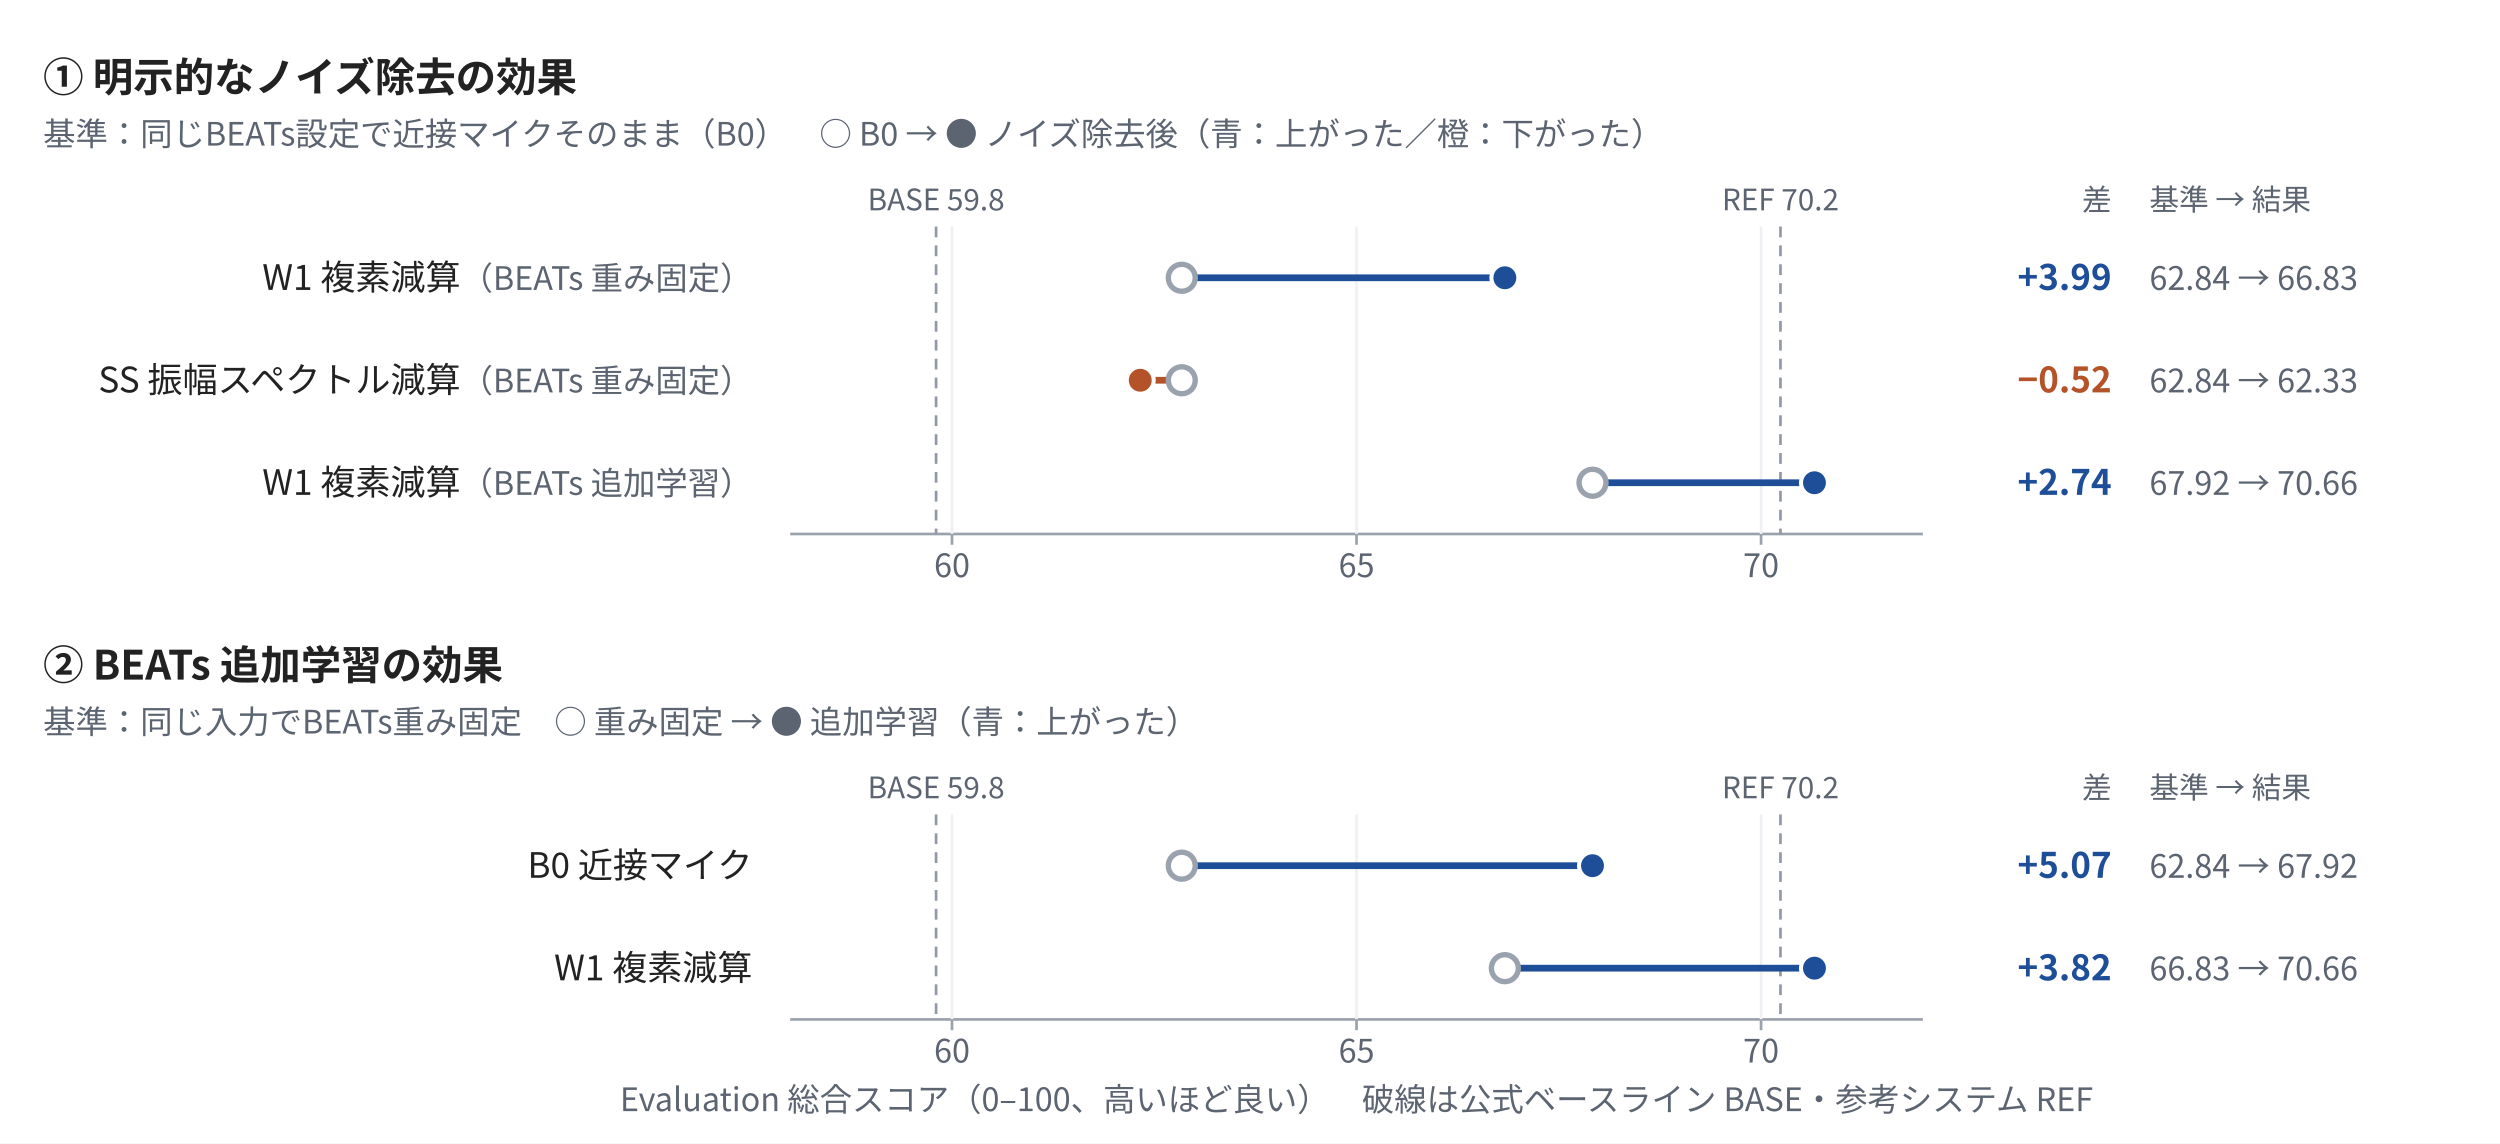
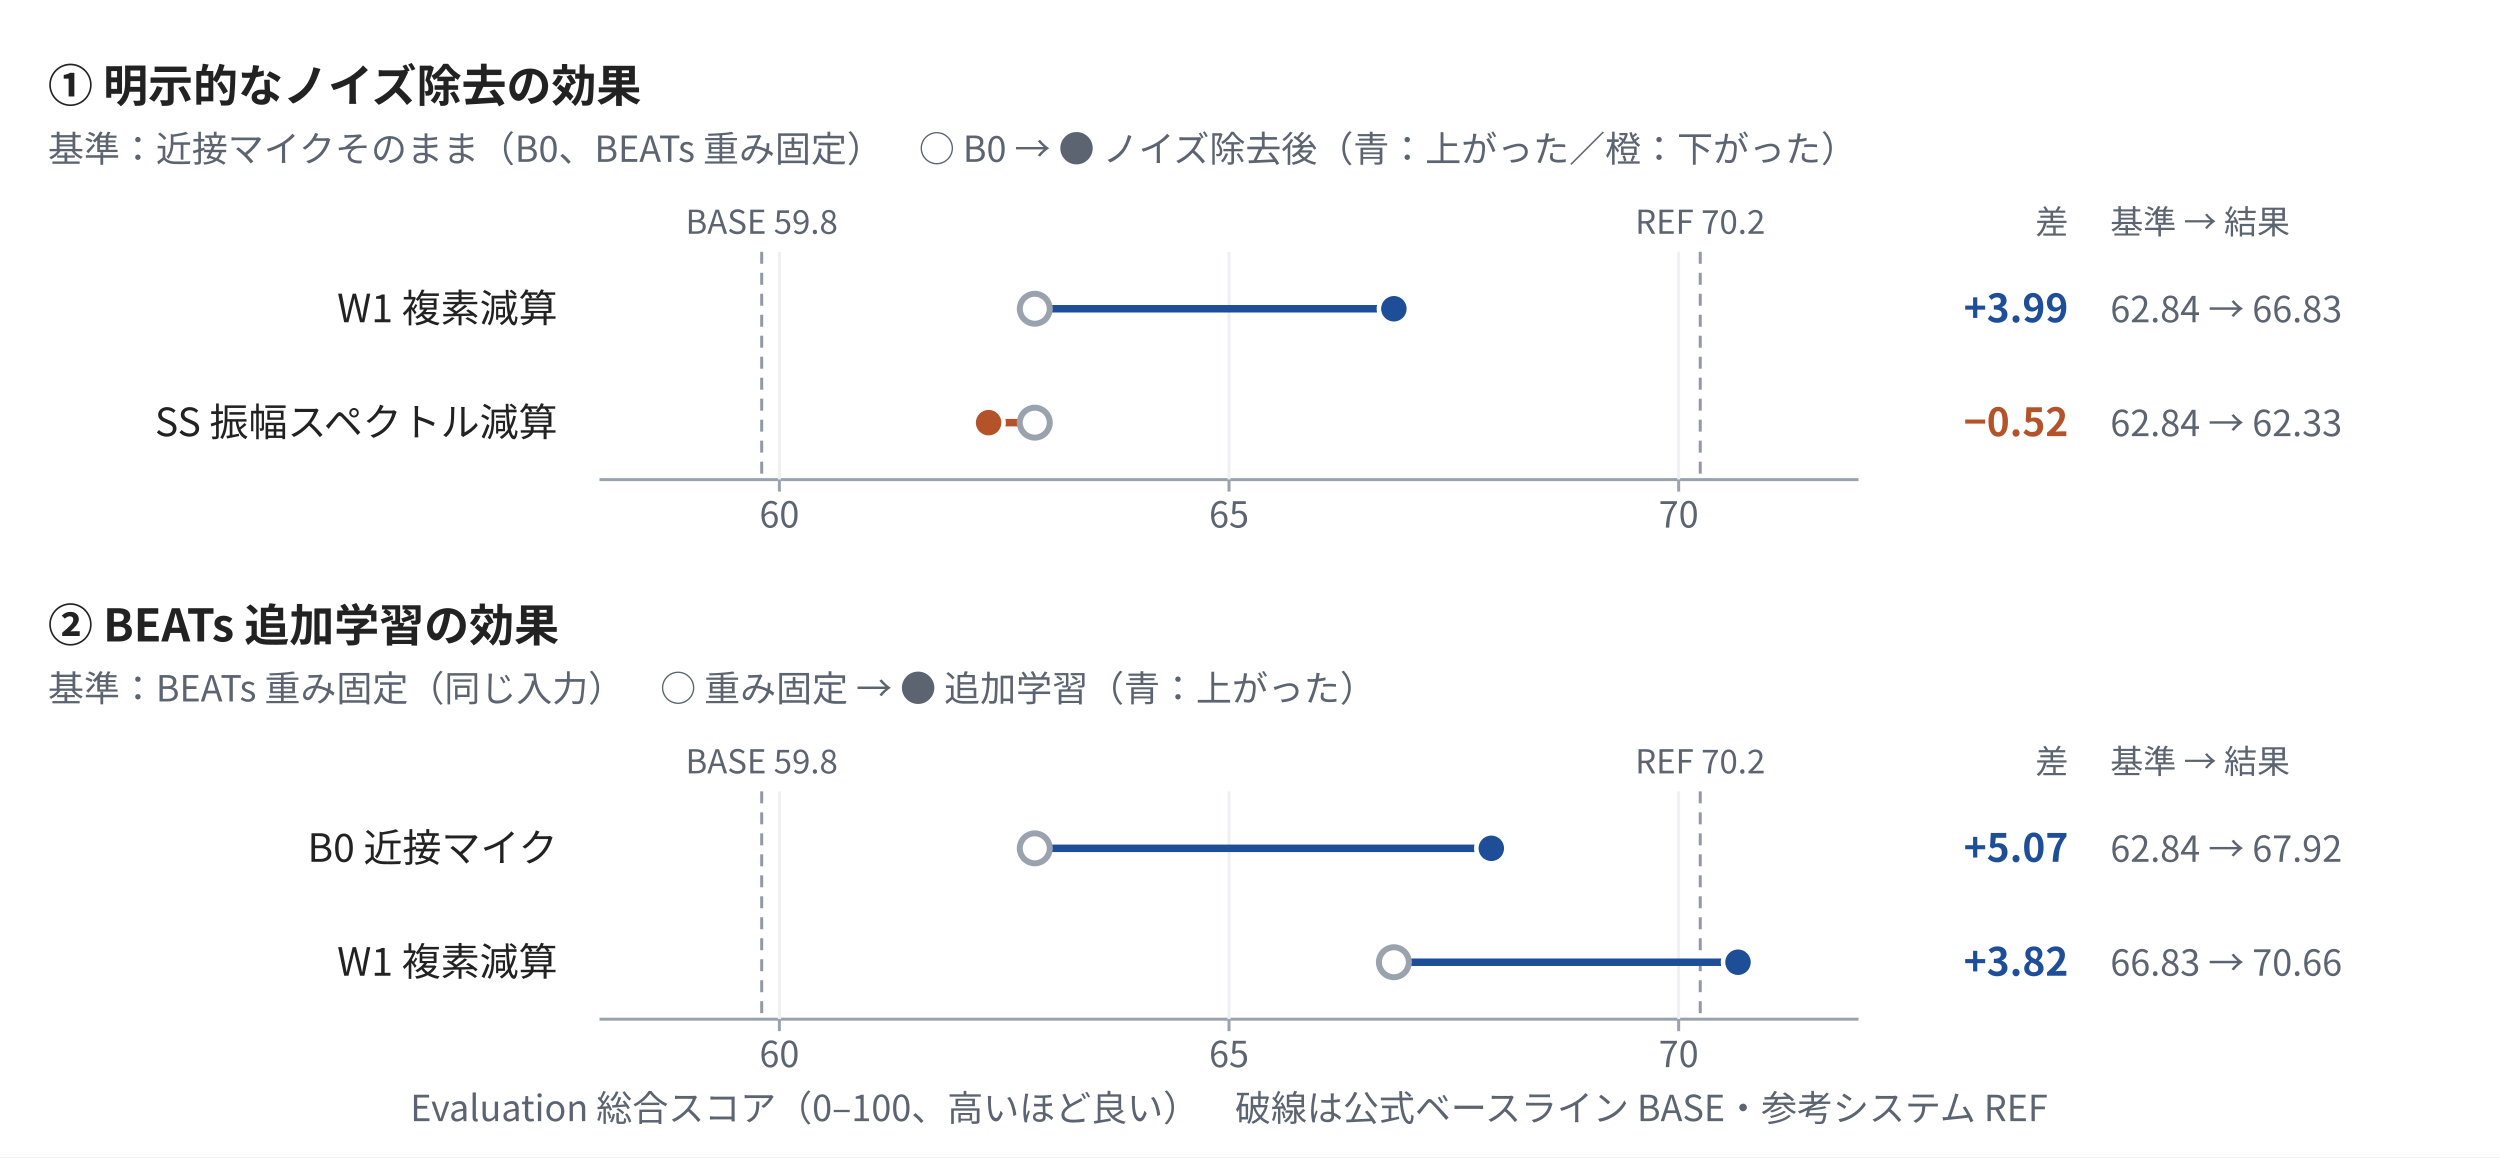
- <svg xmlns="http://www.w3.org/2000/svg" width="927" height="424" viewBox="0 0 927 424" font-family="'Hiragino Sans','Noto Sans CJK JP','Yu Gothic',Meiryo,sans-serif" font-size="13">
-   <rect width="927" height="424" fill="#ffffff" />
+ <svg xmlns="http://www.w3.org/2000/svg" width="834" height="386" viewBox="0 0 834 386" font-family="'Hiragino Sans','Noto Sans CJK JP','Yu Gothic',Meiryo,sans-serif" font-size="13">
+   <rect width="834" height="386" fill="#ffffff" />
  <text x="16" y="34" font-size="15" font-weight="bold" fill="#222222">① 明示的なノイズ除去の効果</text>
-   <text x="16" y="54" font-size="12" fill="#5b6470">基準：同じBEATs設定で近接マイクそのまま（B0）　○ B0 → ● ノイズ除去後（青：上がった／橙：下がった）</text>
-   <text x="347.1" y="78" text-anchor="middle" font-size="11" fill="#5b6470">BASE 59.8</text>
-   <text x="660.2" y="78" text-anchor="middle" font-size="11" fill="#5b6470">REF 70.2</text>
-   <text x="783" y="78" text-anchor="end" font-size="11" fill="#5b6470">差</text>
-   <text x="797" y="78" font-size="11" fill="#5b6470">基準 → 結果</text>
-   <line x1="293" y1="198" x2="713" y2="198" stroke="#9aa3ad" />
-   <line x1="353.0" y1="84" x2="353.0" y2="198" stroke="#eef0f3" />
-   <line x1="353.0" y1="198" x2="353.0" y2="202" stroke="#9aa3ad" />
-   <text x="353.0" y="214" text-anchor="middle" font-size="12" fill="#5b6470">60</text>
-   <line x1="503.0" y1="84" x2="503.0" y2="198" stroke="#eef0f3" />
-   <line x1="503.0" y1="198" x2="503.0" y2="202" stroke="#9aa3ad" />
-   <text x="503.0" y="214" text-anchor="middle" font-size="12" fill="#5b6470">65</text>
-   <line x1="653.0" y1="84" x2="653.0" y2="198" stroke="#eef0f3" />
-   <line x1="653.0" y1="198" x2="653.0" y2="202" stroke="#9aa3ad" />
-   <text x="653.0" y="214" text-anchor="middle" font-size="12" fill="#5b6470">70</text>
-   <line x1="347.1" y1="84" x2="347.1" y2="198" stroke="#9099a5" stroke-dasharray="4 3" />
-   <line x1="660.2" y1="84" x2="660.2" y2="198" stroke="#9099a5" stroke-dasharray="4 3" />
-   <text x="279" y="107.5" text-anchor="end" fill="#222222">W1 複素減算<tspan fill="#5b6470" font-size="12">（BEATs 重み固定）</tspan>
-   </text>
-   <line x1="438.2" y1="103.0" x2="558.0" y2="103.0" stroke="#1f4e99" stroke-width="2.5" />
-   <circle cx="438.2" cy="103.0" r="5" fill="#ffffff" stroke="#9aa3ad" stroke-width="2" />
-   <circle cx="558.0" cy="103.0" r="5" fill="#1f4e99" stroke="#ffffff" stroke-width="1.5" />
-   <text x="783" y="107.5" text-anchor="end" fill="#1f4e99" font-weight="bold">+3.99</text>
-   <text x="797" y="107.5" fill="#5b6470" font-size="12">62.84 → 66.83</text>
-   <text x="279" y="145.5" text-anchor="end" fill="#222222">SS 振幅スペクトル減算<tspan fill="#5b6470" font-size="12">（BEATs 重み固定）</tspan>
-   </text>
-   <line x1="438.2" y1="141.0" x2="422.8" y2="141.0" stroke="#b4532a" stroke-width="2.5" />
-   <circle cx="438.2" cy="141.0" r="5" fill="#ffffff" stroke="#9aa3ad" stroke-width="2" />
-   <circle cx="422.8" cy="141.0" r="5" fill="#b4532a" stroke="#ffffff" stroke-width="1.5" />
-   <text x="783" y="145.5" text-anchor="end" fill="#b4532a" font-weight="bold">−0.52</text>
-   <text x="797" y="145.5" fill="#5b6470" font-size="12">62.84 → 62.33</text>
-   <text x="279" y="183.5" text-anchor="end" fill="#222222">W1 複素減算<tspan fill="#5b6470" font-size="12">（BEATs 追加学習）</tspan>
-   </text>
-   <line x1="590.5" y1="179.0" x2="672.8" y2="179.0" stroke="#1f4e99" stroke-width="2.5" />
-   <circle cx="590.5" cy="179.0" r="5" fill="#ffffff" stroke="#9aa3ad" stroke-width="2" />
-   <circle cx="672.8" cy="179.0" r="5" fill="#1f4e99" stroke="#ffffff" stroke-width="1.5" />
-   <text x="783" y="183.5" text-anchor="end" fill="#1f4e99" font-weight="bold">+2.74</text>
-   <text x="797" y="183.5" fill="#5b6470" font-size="12">67.92 → 70.66</text>
-   <text x="16" y="252" font-size="15" font-weight="bold" fill="#222222">② BEATs 追加学習の効果</text>
-   <text x="16" y="272" font-size="12" fill="#5b6470">基準：同じ入力でBEATs重み固定　○ 重み固定 → ● 追加学習（青：上がった）</text>
-   <text x="347.1" y="296" text-anchor="middle" font-size="11" fill="#5b6470">BASE 59.8</text>
-   <text x="660.2" y="296" text-anchor="middle" font-size="11" fill="#5b6470">REF 70.2</text>
-   <text x="783" y="296" text-anchor="end" font-size="11" fill="#5b6470">差</text>
-   <text x="797" y="296" font-size="11" fill="#5b6470">基準 → 結果</text>
-   <line x1="293" y1="378" x2="713" y2="378" stroke="#9aa3ad" />
-   <line x1="353.0" y1="302" x2="353.0" y2="378" stroke="#eef0f3" />
-   <line x1="353.0" y1="378" x2="353.0" y2="382" stroke="#9aa3ad" />
-   <text x="353.0" y="394" text-anchor="middle" font-size="12" fill="#5b6470">60</text>
-   <line x1="503.0" y1="302" x2="503.0" y2="378" stroke="#eef0f3" />
-   <line x1="503.0" y1="378" x2="503.0" y2="382" stroke="#9aa3ad" />
-   <text x="503.0" y="394" text-anchor="middle" font-size="12" fill="#5b6470">65</text>
-   <line x1="653.0" y1="302" x2="653.0" y2="378" stroke="#eef0f3" />
-   <line x1="653.0" y1="378" x2="653.0" y2="382" stroke="#9aa3ad" />
-   <text x="653.0" y="394" text-anchor="middle" font-size="12" fill="#5b6470">70</text>
-   <line x1="347.1" y1="302" x2="347.1" y2="378" stroke="#9099a5" stroke-dasharray="4 3" />
-   <line x1="660.2" y1="302" x2="660.2" y2="378" stroke="#9099a5" stroke-dasharray="4 3" />
-   <text x="279" y="325.5" text-anchor="end" fill="#222222">B0 近接マイク</text>
-   <line x1="438.2" y1="321.0" x2="590.5" y2="321.0" stroke="#1f4e99" stroke-width="2.5" />
-   <circle cx="438.2" cy="321.0" r="5" fill="#ffffff" stroke="#9aa3ad" stroke-width="2" />
-   <circle cx="590.5" cy="321.0" r="5" fill="#1f4e99" stroke="#ffffff" stroke-width="1.5" />
-   <text x="783" y="325.5" text-anchor="end" fill="#1f4e99" font-weight="bold">+5.07</text>
-   <text x="797" y="325.5" fill="#5b6470" font-size="12">62.84 → 67.92</text>
-   <text x="279" y="363.5" text-anchor="end" fill="#222222">W1 複素減算</text>
-   <line x1="558.0" y1="359.0" x2="672.8" y2="359.0" stroke="#1f4e99" stroke-width="2.5" />
-   <circle cx="558.0" cy="359.0" r="5" fill="#ffffff" stroke="#9aa3ad" stroke-width="2" />
-   <circle cx="672.8" cy="359.0" r="5" fill="#1f4e99" stroke="#ffffff" stroke-width="1.5" />
-   <text x="783" y="363.5" text-anchor="end" fill="#1f4e99" font-weight="bold">+3.82</text>
-   <text x="797" y="363.5" fill="#5b6470" font-size="12">66.83 → 70.66</text>
-   <text x="503.0" y="412" text-anchor="middle" font-size="12" fill="#5b6470">Evaluation 総合スコア（0–100、高いほど良い）　破線は公式ベースライン BASE・参考システム REF</text>
+   <text x="16" y="54" font-size="12" fill="#5b6470">基準：近接マイクそのまま（B0、BEATs 重み固定）　○ B0 → ● ノイズ除去後（青：上がった／橙：下がった）</text>
+   <text x="254.1" y="78" text-anchor="middle" font-size="11" fill="#5b6470">BASE 59.8</text>
+   <text x="567.2" y="78" text-anchor="middle" font-size="11" fill="#5b6470">REF 70.2</text>
+   <text x="690" y="78" text-anchor="end" font-size="11" fill="#5b6470">差</text>
+   <text x="704" y="78" font-size="11" fill="#5b6470">基準 → 結果</text>
+   <line x1="200" y1="160" x2="620" y2="160" stroke="#9aa3ad" />
+   <line x1="260.0" y1="84" x2="260.0" y2="160" stroke="#eef0f3" />
+   <line x1="260.0" y1="160" x2="260.0" y2="164" stroke="#9aa3ad" />
+   <text x="260.0" y="176" text-anchor="middle" font-size="12" fill="#5b6470">60</text>
+   <line x1="410.0" y1="84" x2="410.0" y2="160" stroke="#eef0f3" />
+   <line x1="410.0" y1="160" x2="410.0" y2="164" stroke="#9aa3ad" />
+   <text x="410.0" y="176" text-anchor="middle" font-size="12" fill="#5b6470">65</text>
+   <line x1="560.0" y1="84" x2="560.0" y2="160" stroke="#eef0f3" />
+   <line x1="560.0" y1="160" x2="560.0" y2="164" stroke="#9aa3ad" />
+   <text x="560.0" y="176" text-anchor="middle" font-size="12" fill="#5b6470">70</text>
+   <line x1="254.1" y1="84" x2="254.1" y2="160" stroke="#9099a5" stroke-dasharray="4 3" />
+   <line x1="567.2" y1="84" x2="567.2" y2="160" stroke="#9099a5" stroke-dasharray="4 3" />
+   <text x="186" y="107.5" text-anchor="end" fill="#222222">W1 複素減算</text>
+   <line x1="345.2" y1="103.0" x2="465.0" y2="103.0" stroke="#1f4e99" stroke-width="2.5" />
+   <circle cx="345.2" cy="103.0" r="5" fill="#ffffff" stroke="#9aa3ad" stroke-width="2" />
+   <circle cx="465.0" cy="103.0" r="5" fill="#1f4e99" stroke="#ffffff" stroke-width="1.5" />
+   <text x="690" y="107.5" text-anchor="end" fill="#1f4e99" font-weight="bold">+3.99</text>
+   <text x="704" y="107.5" fill="#5b6470" font-size="12">62.84 → 66.83</text>
+   <text x="186" y="145.5" text-anchor="end" fill="#222222">SS 振幅スペクトル減算</text>
+   <line x1="345.2" y1="141.0" x2="329.8" y2="141.0" stroke="#b4532a" stroke-width="2.5" />
+   <circle cx="345.2" cy="141.0" r="5" fill="#ffffff" stroke="#9aa3ad" stroke-width="2" />
+   <circle cx="329.8" cy="141.0" r="5" fill="#b4532a" stroke="#ffffff" stroke-width="1.5" />
+   <text x="690" y="145.5" text-anchor="end" fill="#b4532a" font-weight="bold">−0.52</text>
+   <text x="704" y="145.5" fill="#5b6470" font-size="12">62.84 → 62.33</text>
+   <text x="16" y="214" font-size="15" font-weight="bold" fill="#222222">② BEATs 追加学習の効果</text>
+   <text x="16" y="234" font-size="12" fill="#5b6470">基準：BEATs 重み固定（同じ入力）　○ 重み固定 → ● 追加学習（青：上がった）</text>
+   <text x="254.1" y="258" text-anchor="middle" font-size="11" fill="#5b6470">BASE 59.8</text>
+   <text x="567.2" y="258" text-anchor="middle" font-size="11" fill="#5b6470">REF 70.2</text>
+   <text x="690" y="258" text-anchor="end" font-size="11" fill="#5b6470">差</text>
+   <text x="704" y="258" font-size="11" fill="#5b6470">基準 → 結果</text>
+   <line x1="200" y1="340" x2="620" y2="340" stroke="#9aa3ad" />
+   <line x1="260.0" y1="264" x2="260.0" y2="340" stroke="#eef0f3" />
+   <line x1="260.0" y1="340" x2="260.0" y2="344" stroke="#9aa3ad" />
+   <text x="260.0" y="356" text-anchor="middle" font-size="12" fill="#5b6470">60</text>
+   <line x1="410.0" y1="264" x2="410.0" y2="340" stroke="#eef0f3" />
+   <line x1="410.0" y1="340" x2="410.0" y2="344" stroke="#9aa3ad" />
+   <text x="410.0" y="356" text-anchor="middle" font-size="12" fill="#5b6470">65</text>
+   <line x1="560.0" y1="264" x2="560.0" y2="340" stroke="#eef0f3" />
+   <line x1="560.0" y1="340" x2="560.0" y2="344" stroke="#9aa3ad" />
+   <text x="560.0" y="356" text-anchor="middle" font-size="12" fill="#5b6470">70</text>
+   <line x1="254.1" y1="264" x2="254.1" y2="340" stroke="#9099a5" stroke-dasharray="4 3" />
+   <line x1="567.2" y1="264" x2="567.2" y2="340" stroke="#9099a5" stroke-dasharray="4 3" />
+   <text x="186" y="287.5" text-anchor="end" fill="#222222">B0 近接マイク</text>
+   <line x1="345.2" y1="283.0" x2="497.5" y2="283.0" stroke="#1f4e99" stroke-width="2.5" />
+   <circle cx="345.2" cy="283.0" r="5" fill="#ffffff" stroke="#9aa3ad" stroke-width="2" />
+   <circle cx="497.5" cy="283.0" r="5" fill="#1f4e99" stroke="#ffffff" stroke-width="1.5" />
+   <text x="690" y="287.5" text-anchor="end" fill="#1f4e99" font-weight="bold">+5.07</text>
+   <text x="704" y="287.5" fill="#5b6470" font-size="12">62.84 → 67.92</text>
+   <text x="186" y="325.5" text-anchor="end" fill="#222222">W1 複素減算</text>
+   <line x1="465.0" y1="321.0" x2="579.8" y2="321.0" stroke="#1f4e99" stroke-width="2.5" />
+   <circle cx="465.0" cy="321.0" r="5" fill="#ffffff" stroke="#9aa3ad" stroke-width="2" />
+   <circle cx="579.8" cy="321.0" r="5" fill="#1f4e99" stroke="#ffffff" stroke-width="1.5" />
+   <text x="690" y="325.5" text-anchor="end" fill="#1f4e99" font-weight="bold">+3.82</text>
+   <text x="704" y="325.5" fill="#5b6470" font-size="12">66.83 → 70.66</text>
+   <text x="410.0" y="374" text-anchor="middle" font-size="12" fill="#5b6470">Evaluation 総合スコア（0–100、高いほど良い）　破線は公式ベースライン BASE・参考システム REF</text>
</svg>
